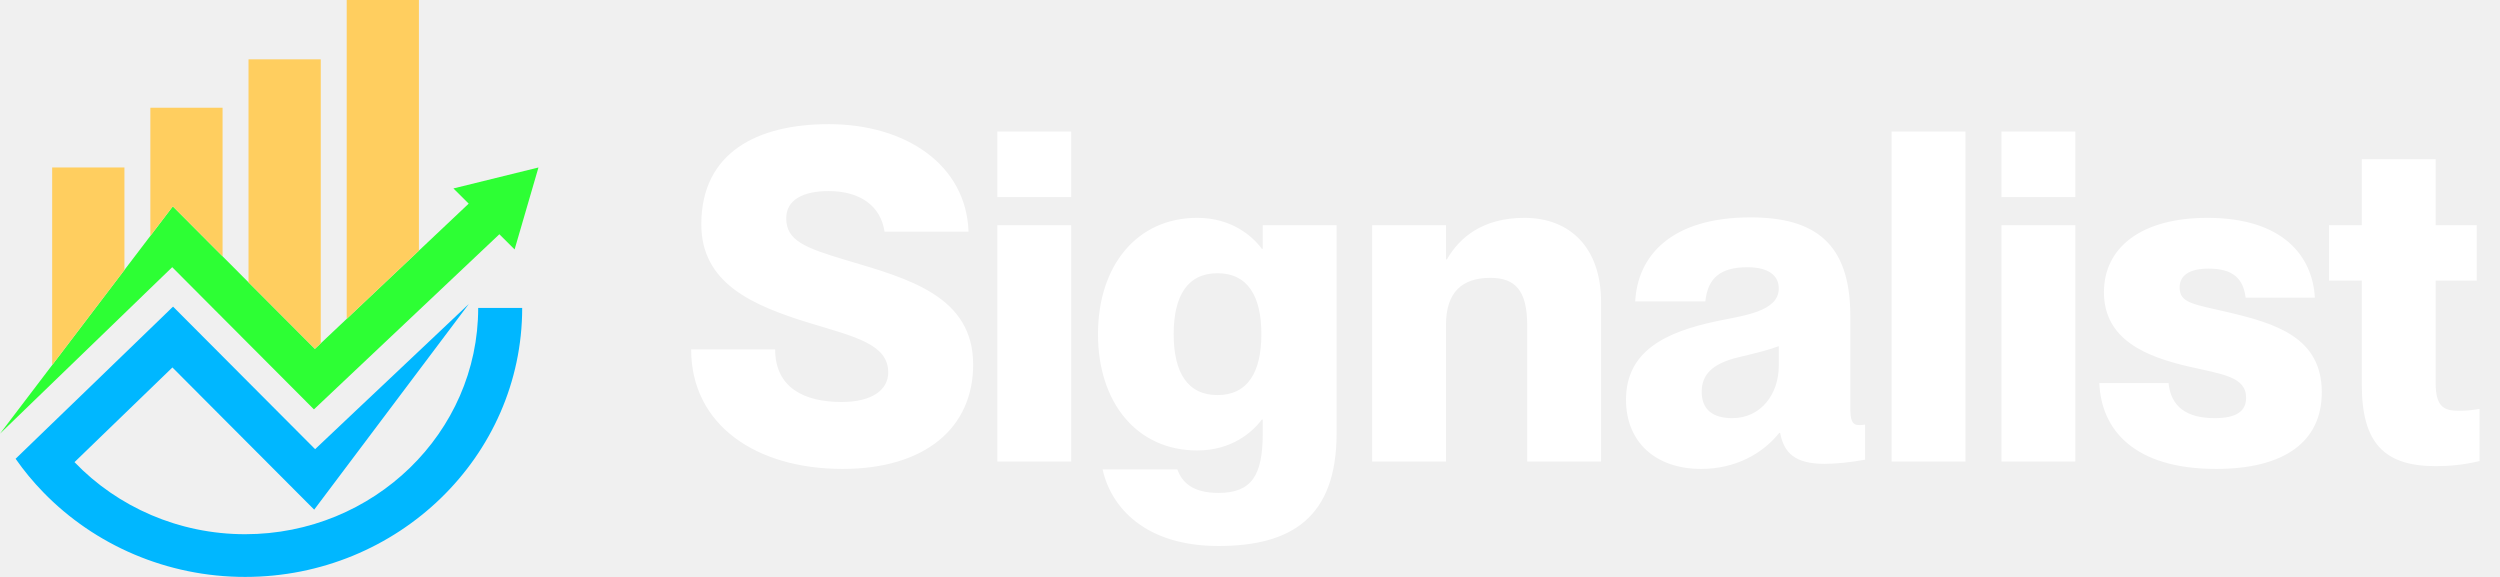
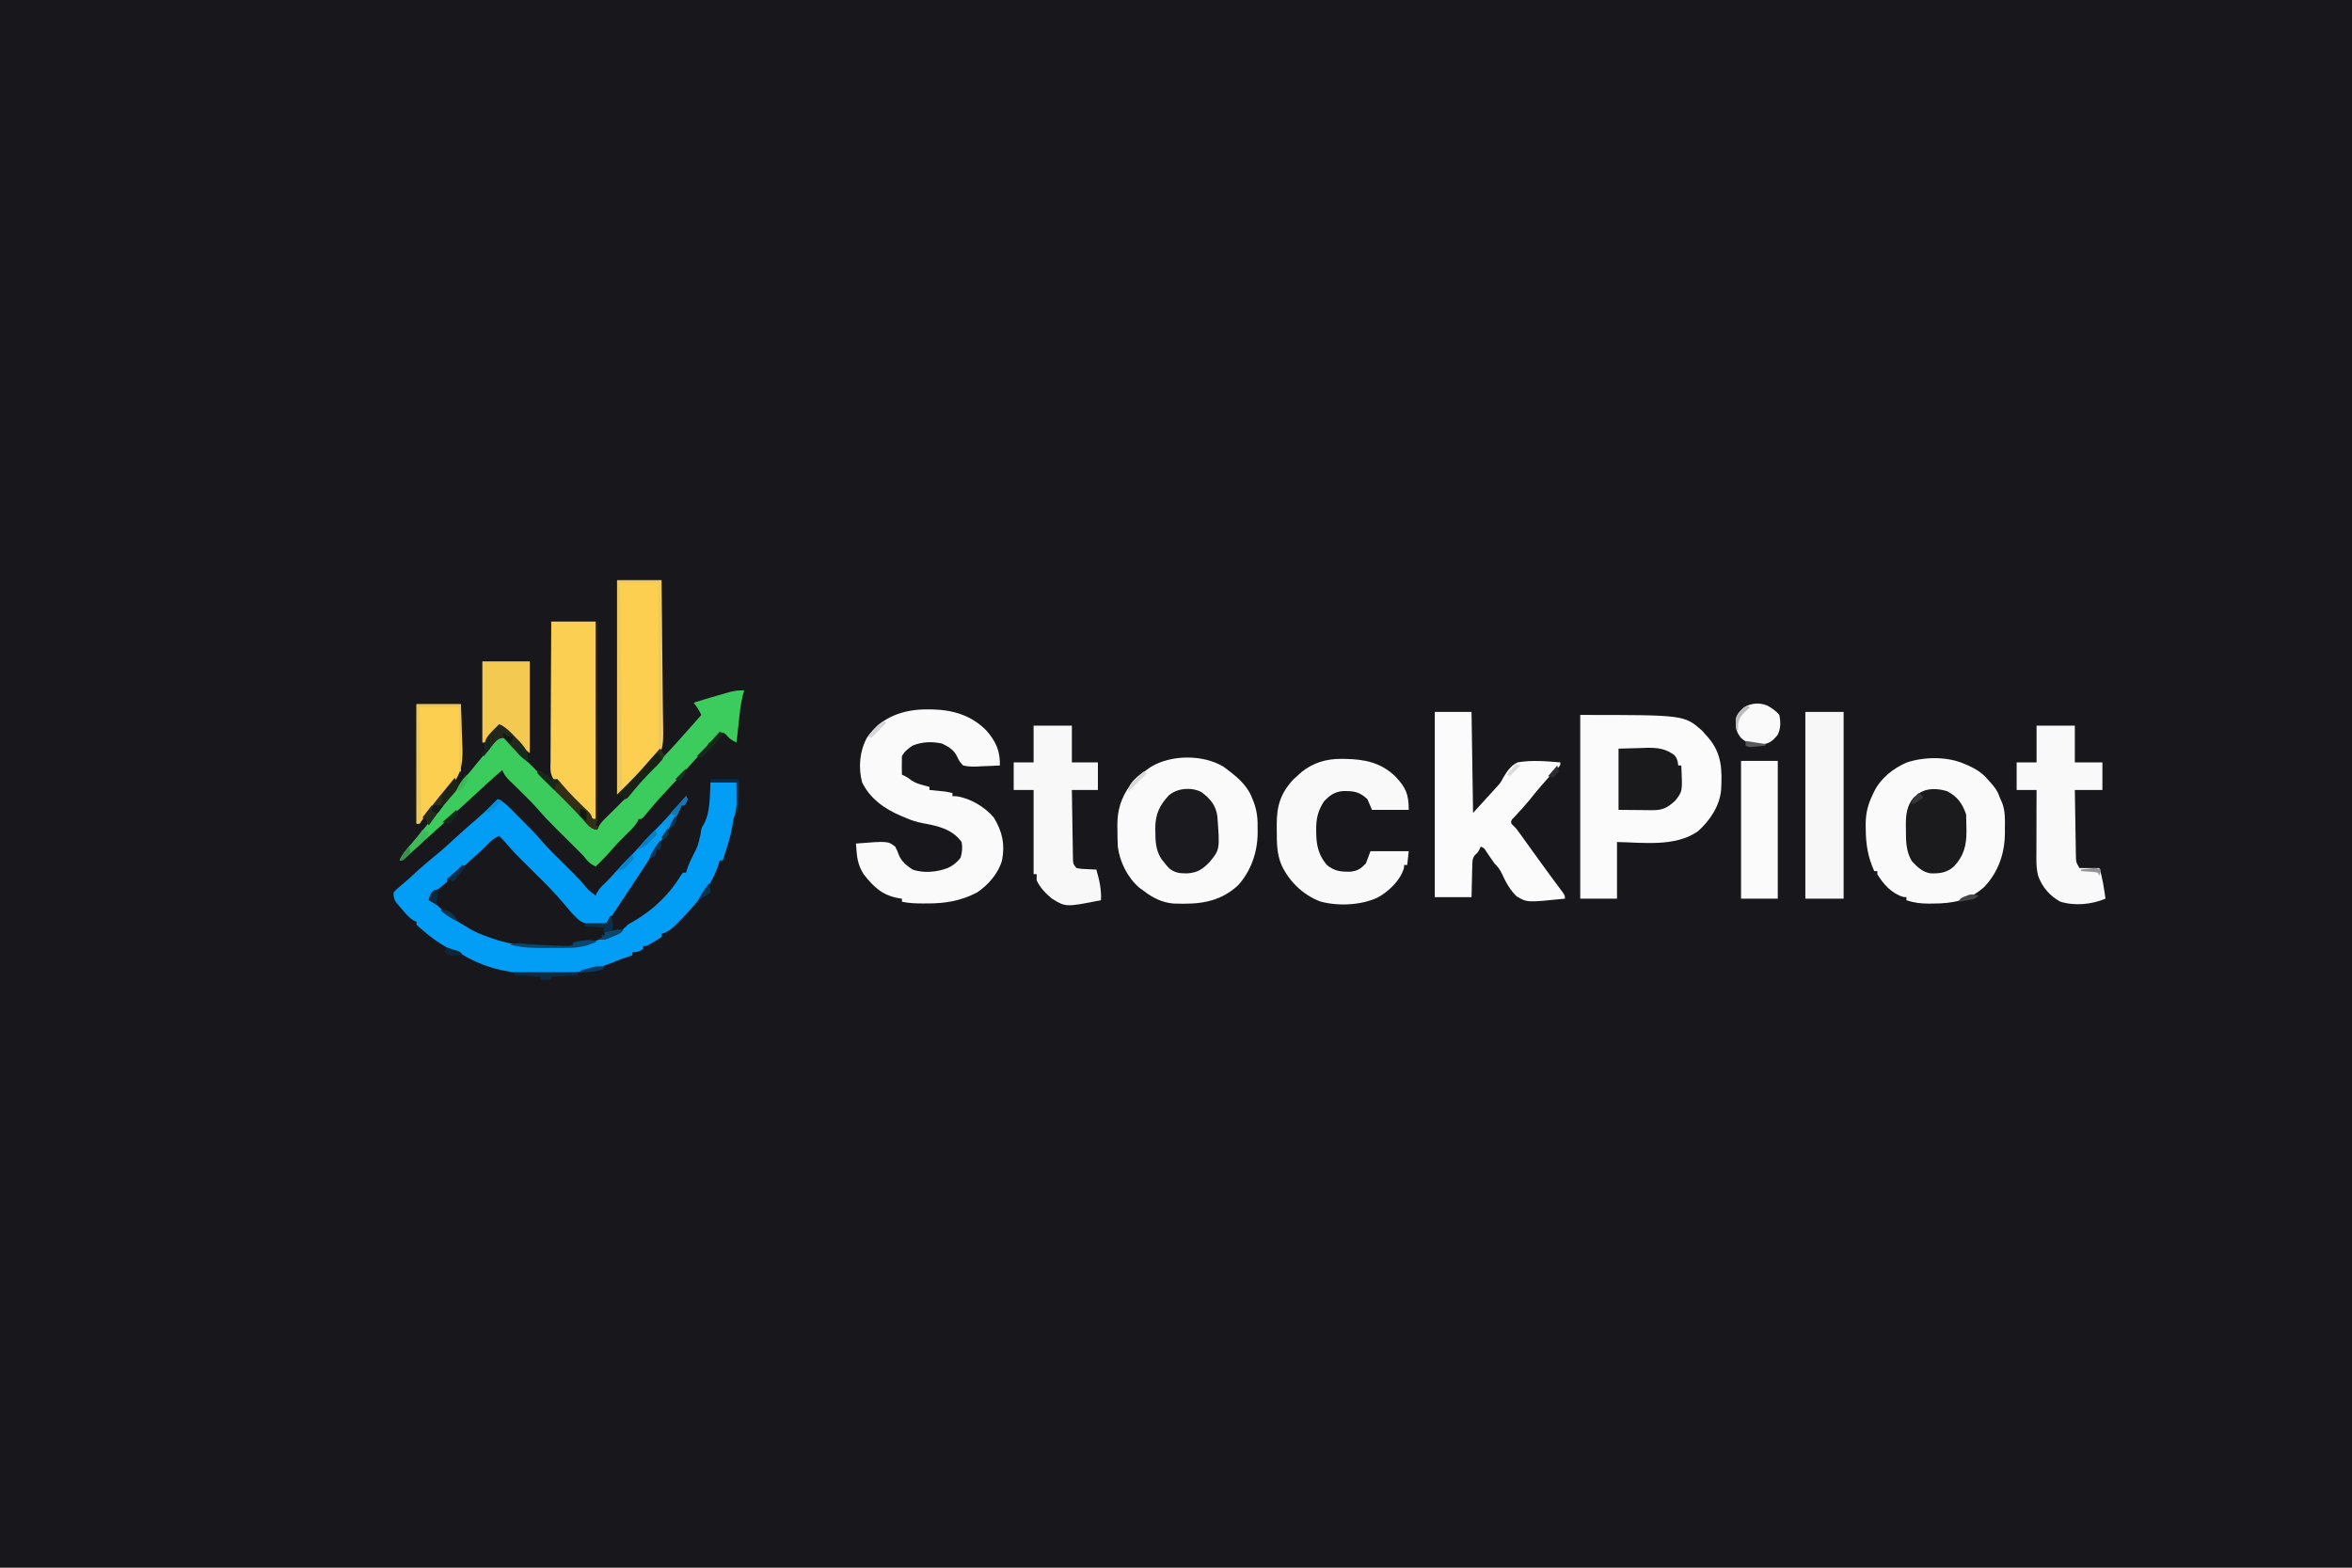
- <svg xmlns="http://www.w3.org/2000/svg" width="130" height="30" viewBox="0 0 130 30" fill="none">
-   <path d="M28 8.709L26.759 12.971L25.967 12.181L21.784 16.132L18.781 18.968L16.325 21.287L14.013 18.968L12.923 17.875L11.574 16.521L11.169 16.116L8.955 13.893L8.104 14.715L7.819 14.99L6.47 16.296L5.117 17.604L3.724 18.95L3.705 18.968L1.711 20.895L0 22.55L2.724 18.968L6.47 14.039L7.819 12.266L8.986 10.73L11.574 13.328L12.68 14.439L12.923 14.681L16.375 18.142L16.68 17.853L18.029 16.58L18.628 16.014L20.372 14.366L21.784 13.033L24.372 10.589L23.578 9.799L28 8.709Z" fill="#2DFF34" />
-   <path d="M6.47 8.709V14.039L2.724 18.968H2.713V8.709H6.47Z" fill="#FFCE5F" />
-   <path d="M27.154 16.014C27.154 23.726 20.692 30 12.745 30C8.69 30 4.918 28.346 2.252 25.599C1.726 25.059 1.244 24.477 0.811 23.856L2.467 22.256L5.13 19.686L5.871 18.968L6.47 18.39L7.819 17.085L8.117 16.797L8.821 16.116L8.934 16.003L8.936 16.005L8.999 15.945L11.574 18.528L12.693 19.652L16.386 23.357L18.639 21.227L20.385 19.58L21.032 18.968L21.784 18.258L24.383 15.802L16.338 26.502L11.18 21.33L8.966 19.108L8.117 19.928L5.13 22.816L3.874 24.031C6.119 26.37 9.311 27.779 12.745 27.779C19.429 27.779 24.866 22.502 24.866 16.014H27.154V16.014Z" fill="#00B7FF" />
-   <path d="M11.574 5.603V13.328L8.986 10.73L7.819 12.266V5.603H11.574Z" fill="#FFCE5F" />
-   <path d="M16.68 3.086V17.853L16.375 18.142L12.923 14.682V3.086H16.68Z" fill="#FFCE5F" />
-   <path d="M21.784 0V13.033L20.372 14.366L18.628 16.014L18.029 16.58V0H21.784Z" fill="#FFCE5F" />
-   <path d="M43.812 24.384C39.324 24.384 35.94 22.104 35.94 18.168H40.308C40.308 20.16 41.82 20.904 43.764 20.904C45.372 20.904 46.188 20.256 46.188 19.368C46.188 17.904 44.484 17.52 42.108 16.8C39.132 15.888 36.468 14.736 36.468 11.664C36.468 7.92 39.396 6.456 43.092 6.456C47.1 6.456 50.244 8.568 50.364 12.048H45.996C45.804 10.728 44.748 9.936 43.092 9.936C41.796 9.936 40.884 10.368 40.884 11.352C40.884 12.504 41.844 12.888 44.028 13.536C47.268 14.496 50.604 15.408 50.604 18.96C50.604 22.248 48.108 24.384 43.812 24.384ZM55.702 10.248H51.862V6.84H55.702V10.248ZM55.702 24H51.862V11.712H55.702V24ZM65.663 12.936V11.712H69.503V22.536C69.503 26.928 67.127 28.392 63.359 28.392C59.543 28.392 57.767 26.376 57.335 24.408H61.223C61.463 25.08 62.015 25.632 63.359 25.632C65.087 25.632 65.663 24.72 65.663 22.536V21.816H65.615C65.135 22.464 64.055 23.424 62.255 23.424C59.111 23.424 57.095 20.928 57.095 17.376C57.095 13.824 59.111 11.328 62.255 11.328C64.055 11.328 65.135 12.288 65.615 12.936H65.663ZM63.311 20.544C64.871 20.544 65.591 19.368 65.591 17.376C65.591 15.384 64.871 14.208 63.311 14.208C61.751 14.208 61.031 15.384 61.031 17.376C61.031 19.368 61.751 20.544 63.311 20.544ZM79.271 11.328C81.647 11.328 83.255 12.888 83.255 15.696V24H79.415V16.92C79.415 15.072 78.767 14.448 77.495 14.448C76.031 14.448 75.191 15.192 75.191 16.896V24H71.351V11.712H75.191V13.488H75.239C75.887 12.36 77.087 11.328 79.271 11.328ZM88.464 24.384C86.064 24.384 84.552 22.968 84.552 20.784C84.552 18.24 86.64 17.256 89.256 16.704C90.6 16.416 92.496 16.224 92.496 15C92.496 14.328 91.968 13.896 90.864 13.896C89.448 13.896 88.8 14.472 88.68 15.672H85.032C85.152 13.32 86.88 11.304 91.032 11.304C94.368 11.304 96.216 12.648 96.216 16.416V21.168C96.216 21.816 96.288 22.104 96.672 22.104C96.768 22.104 96.84 22.104 96.984 22.08V23.904C96.216 24.048 95.424 24.12 94.872 24.12C93.336 24.12 92.76 23.544 92.568 22.512H92.52C91.656 23.592 90.24 24.384 88.464 24.384ZM90.072 21.744C91.608 21.744 92.496 20.448 92.496 19.032V18C91.992 18.192 91.416 18.336 90.408 18.576C88.992 18.912 88.488 19.512 88.488 20.376C88.488 21.312 89.088 21.744 90.072 21.744ZM102.203 24H98.363V6.84H102.203V24ZM107.916 10.248H104.076V6.84H107.916V10.248ZM107.916 24H104.076V11.712H107.916V24ZM115.237 24.384C110.941 24.384 109.261 22.32 109.165 19.92H112.765C112.885 21.144 113.701 21.744 115.165 21.744C116.293 21.744 116.797 21.384 116.797 20.688C116.797 19.584 115.573 19.464 113.797 19.056C111.637 18.552 109.405 17.688 109.405 15.192C109.405 12.888 111.325 11.328 114.781 11.328C118.717 11.328 120.253 13.32 120.373 15.48H116.773C116.653 14.496 116.125 13.968 114.853 13.968C113.797 13.968 113.341 14.352 113.341 14.952C113.341 15.768 114.061 15.816 115.909 16.248C118.333 16.824 120.733 17.544 120.733 20.4C120.733 22.968 118.789 24.384 115.237 24.384ZM127.902 21.36C128.262 21.36 128.478 21.336 128.934 21.264V23.976C128.118 24.168 127.422 24.24 126.654 24.24C123.966 24.24 122.814 23.016 122.814 20.016V14.592H121.11V11.712H122.814V8.28H126.654V11.712H128.79V14.592H126.654V19.92C126.654 21.24 127.158 21.36 127.902 21.36Z" fill="white" />
+ <svg xmlns="http://www.w3.org/2000/svg" version="1.1" width="1536" height="1024">
+   <path d="M0 0 C506.88 0 1013.76 0 1536 0 C1536 337.92 1536 675.84 1536 1024 C1029.12 1024 522.24 1024 0 1024 C0 686.08 0 348.16 0 0 Z " fill="#18171B" transform="translate(0,0)" />
+   <path d="M0 0 C5.61 0 11.22 0 17 0 C17.054 2.875 17.094 5.749 17.125 8.625 C17.142 9.433 17.159 10.241 17.176 11.074 C17.215 15.84 16.728 19.497 15 24 C14.695 25.619 14.424 27.245 14.188 28.875 C12.896 36.468 10.4 43.699 8 51 C7.34 51 6.68 51 6 51 C5.853 51.534 5.706 52.067 5.555 52.617 C1.075 67.5 -9.57 79.793 -20.312 90.688 C-20.899 91.288 -21.486 91.888 -22.09 92.507 C-25.19 95.574 -27.708 97.752 -32 99 C-32 99.66 -32 100.32 -32 101 C-34.117 102.508 -34.117 102.508 -36.875 104.125 C-37.78 104.664 -38.685 105.203 -39.617 105.758 C-42 107 -42 107 -44 107 C-44 107.66 -44 108.32 -44 109 C-46.647 110.461 -47.894 111 -51 111 C-51 111.66 -51 112.32 -51 113 C-51.534 113.17 -52.067 113.34 -52.617 113.516 C-56.696 114.842 -60.676 116.261 -64.625 117.938 C-78.258 123.502 -91.666 125.239 -106.25 125.25 C-107.019 125.251 -107.789 125.251 -108.582 125.252 C-127.569 125.225 -144.298 122.942 -161.035 113.105 C-163.168 111.847 -163.168 111.847 -166.312 110.688 C-175.552 106.88 -184.76 99.823 -192 93 C-192 92.34 -192 91.68 -192 91 C-192.541 90.801 -193.083 90.603 -193.641 90.398 C-197.034 88.387 -199.232 85.625 -201.75 82.625 C-202.257 82.047 -202.763 81.47 -203.285 80.875 C-206.072 77.585 -207 76.451 -207 72 C-205.199 69.992 -205.199 69.992 -202.688 67.875 C-201.315 66.696 -201.315 66.696 -199.914 65.492 C-198.952 64.67 -197.991 63.847 -197 63 C-195.183 61.339 -193.37 59.672 -191.562 58 C-187.981 54.735 -184.336 51.604 -180.562 48.562 C-175.44 44.428 -170.61 40.042 -165.785 35.57 C-161.574 31.684 -157.246 27.94 -152.91 24.195 C-149.133 20.917 -145.489 17.589 -142 14 C-141 13 -140 12 -139 11 C-135.358 12.535 -133.036 14.72 -130.262 17.508 C-129.359 18.413 -128.456 19.318 -127.525 20.25 C-127.059 20.723 -126.592 21.196 -126.111 21.684 C-124.708 23.105 -123.296 24.517 -121.885 25.93 C-117.971 29.868 -114.102 33.806 -110.488 38.023 C-106.109 43.126 -101.286 47.782 -96.5 52.5 C-90.975 57.947 -85.51 63.35 -80.553 69.326 C-78.855 71.156 -77.034 72.56 -75 74 C-74.746 73.417 -74.492 72.835 -74.23 72.234 C-72.867 69.758 -71.358 68.195 -69.312 66.25 C-66.599 63.61 -64.021 60.941 -61.562 58.062 C-58.993 55.072 -56.307 52.269 -53.5 49.5 C-50.796 46.832 -48.207 44.145 -45.75 41.25 C-42.517 37.473 -39.033 33.993 -35.5 30.5 C-30.784 25.832 -26.266 21.088 -22 16 C-20.855 14.666 -19.709 13.333 -18.562 12 C-17.717 11.01 -16.871 10.02 -16 9 C-15.67 9.66 -15.34 10.32 -15 11 C-15.938 13.125 -15.938 13.125 -17 15 C-17.66 15 -18.32 15 -19 15 C-19.399 16.078 -19.399 16.078 -19.807 17.179 C-21.017 20.041 -22.436 22.512 -24.09 25.141 C-24.703 26.119 -25.317 27.098 -25.948 28.107 C-26.933 29.663 -26.933 29.663 -27.938 31.25 C-28.618 32.33 -29.298 33.411 -29.999 34.524 C-31.993 37.687 -33.995 40.844 -36 44 C-36.738 45.162 -36.738 45.162 -37.491 46.348 C-43.696 56.089 -50.101 65.699 -56.5 75.312 C-56.9 75.913 -57.299 76.514 -57.711 77.133 C-58.858 78.856 -60.007 80.579 -61.156 82.301 C-61.825 83.303 -62.493 84.305 -63.182 85.337 C-63.782 86.216 -64.382 87.095 -65 88 C-65.51 88.76 -66.02 89.52 -66.545 90.303 C-68 92 -68 92 -71.117 92.848 C-77.169 93.194 -81.78 93.381 -86.633 89.371 C-90.026 86.143 -93.028 82.612 -96 79 C-102.068 71.739 -108.775 65.143 -115.5 58.5 C-128.526 45.633 -128.526 45.633 -133.615 39.604 C-135.009 37.99 -136.475 36.489 -138 35 C-141.252 36.417 -143.314 38.125 -145.75 40.688 C-148.946 43.966 -152.236 47.015 -155.711 49.992 C-157.539 51.596 -159.326 53.223 -161.102 54.883 C-161.642 55.386 -162.182 55.89 -162.739 56.409 C-163.818 57.417 -164.893 58.429 -165.964 59.445 C-169.779 63 -169.779 63 -172 63 C-172 63.66 -172 64.32 -172 65 C-174.748 67.386 -177.621 69.579 -180.496 71.809 C-183.221 73.821 -183.221 73.821 -184 77 C-183.424 77.254 -182.848 77.508 -182.254 77.77 C-179.749 79.137 -178.003 80.722 -175.938 82.688 C-171.017 87.154 -165.707 90.624 -160 94 C-158.349 94.996 -158.349 94.996 -156.664 96.012 C-152.916 98.138 -149.061 99.644 -145 101.062 C-144.346 101.305 -143.693 101.548 -143.02 101.799 C-131.019 106.043 -119.057 107.505 -106.428 107.391 C-104.303 107.375 -102.179 107.391 -100.053 107.41 C-88.082 107.431 -77.613 104.928 -66.5 100.562 C-65.729 100.276 -64.958 99.989 -64.164 99.693 C-59.875 98.027 -57.128 96.469 -54 93 C-52.508 92.056 -50.985 91.161 -49.438 90.312 C-36.961 82.992 -26.697 72.977 -19.191 60.617 C-18.602 59.817 -18.602 59.817 -18 59 C-17.34 59 -16.68 59 -16 59 C-15.629 57.763 -15.629 57.763 -15.25 56.5 C-14.306 53.856 -13.326 51.546 -12.062 49.062 C-8.286 41.794 -8.286 41.794 -6.5 33.875 C-6 30 -6 30 -4.539 27.602 C0.015 19.903 -0.567 8.687 0 0 Z " fill="#029EF6" transform="translate(464,511)" />
+   <path d="M0 0 C67.857 0 67.857 0 79.5 10.188 C80.325 11.116 81.15 12.044 82 13 C82.58 13.65 83.16 14.299 83.758 14.969 C92.534 25.398 92.703 35.945 92 49 C91.056 59.516 84.558 69.192 76.75 76.062 C61.926 86.38 40.862 83.281 24 83 C24 95.21 24 107.42 24 120 C16.08 120 8.16 120 0 120 C0 80.4 0 40.8 0 0 Z " fill="#FBFBFB" transform="translate(1032,467)" />
+   <path d="M0 0 C7.98 5.831 15.618 11.702 19.09 21.258 C19.349 21.91 19.608 22.562 19.875 23.234 C22.096 29.195 22.517 34.495 22.402 40.82 C22.406 41.714 22.409 42.608 22.412 43.529 C22.312 55.971 17.995 68.424 9.465 77.695 C-3.031 89.02 -16.456 90.019 -32.451 89.446 C-39.848 88.88 -46.091 85.724 -51.91 81.258 C-53.395 80.175 -53.395 80.175 -54.91 79.07 C-62.522 72.554 -67.722 62.116 -68.91 52.258 C-69.097 48.674 -69.141 45.096 -69.16 41.508 C-69.181 40.569 -69.201 39.631 -69.223 38.664 C-69.278 28.626 -66.844 20.377 -60.91 12.258 C-60.324 11.452 -59.737 10.646 -59.133 9.816 C-56.595 6.896 -53.952 4.853 -50.785 2.633 C-49.731 1.877 -48.676 1.122 -47.59 0.344 C-34.213 -7.921 -13.352 -7.995 0 0 Z " fill="#FAFAFA" transform="translate(798.9102,500.7422)" />
+   <path d="M0 0 C0.871 0.375 1.743 0.75 2.641 1.137 C7.634 3.451 11.375 5.771 15 10 C15.514 10.559 16.029 11.119 16.559 11.695 C19.523 14.979 21.646 17.73 23 22 C23.505 23.125 24.011 24.251 24.531 25.41 C26.583 30.872 26.402 36.233 26.312 42 C26.316 43.042 26.319 44.083 26.322 45.156 C26.23 58.467 22.125 70.475 12.852 80.32 C3.151 89.121 -7.72 91.179 -20.438 91.188 C-21.353 91.2 -22.269 91.212 -23.213 91.225 C-28.546 91.236 -32.956 90.755 -38 89 C-38 88.34 -38 87.68 -38 87 C-38.66 86.959 -39.32 86.918 -40 86.875 C-47.513 84.684 -53.083 78.588 -57 72 C-57 71.34 -57 70.68 -57 70 C-57.66 70 -58.32 70 -59 70 C-63.217 60.738 -64.515 52.336 -64.562 42.188 C-64.577 41.139 -64.591 40.09 -64.605 39.01 C-64.516 31.901 -63.099 26.381 -60 20 C-59.534 19.016 -59.534 19.016 -59.058 18.012 C-54.76 9.303 -46.514 2.766 -37.719 -0.969 C-26.288 -4.779 -11.083 -4.933 0 0 Z " fill="#FAFAFA" transform="translate(1283,499)" />
+   <path d="M0 0 C1.137 0.008 2.274 0.015 3.445 0.023 C16.732 0.371 28.73 3.92 38.312 13.625 C44.671 20.743 47.49 27.106 47.312 36.625 C43.418 36.858 39.525 37 35.625 37.125 C34.522 37.192 33.419 37.259 32.283 37.328 C29.109 37.405 26.399 37.381 23.312 36.625 C21.365 34.75 20.37 33.091 19.26 30.638 C17.282 26.435 13.635 24.242 9.5 22.312 C2.883 20.885 -3.345 21.112 -9.688 23.625 C-12.536 25.56 -15.119 27.489 -16.688 30.625 C-16.758 32.666 -16.772 34.708 -16.75 36.75 C-16.741 37.846 -16.732 38.941 -16.723 40.07 C-16.711 40.913 -16.699 41.756 -16.688 42.625 C-16.11 42.893 -15.533 43.161 -14.938 43.438 C-12.688 44.625 -12.688 44.625 -10.766 46.145 C-8.374 47.848 -6.259 48.533 -3.438 49.312 C-2.099 49.69 -2.099 49.69 -0.734 50.074 C-0.059 50.256 0.617 50.438 1.312 50.625 C1.312 51.285 1.312 51.945 1.312 52.625 C2.308 52.716 2.308 52.716 3.324 52.809 C12.095 53.641 12.095 53.641 16.312 54.625 C16.312 55.285 16.312 55.945 16.312 56.625 C17.22 56.666 18.128 56.708 19.062 56.75 C28.047 58.062 37.48 63.726 43.312 70.625 C48.857 79.594 50.758 88.252 48.688 98.688 C46.157 107.362 39.694 114.655 32.312 119.625 C21.706 125.124 11.571 126.8 -0.25 126.75 C-1.17 126.754 -2.089 126.758 -3.037 126.762 C-7.701 126.755 -12.101 126.587 -16.688 125.625 C-16.688 124.965 -16.688 124.305 -16.688 123.625 C-17.34 123.527 -17.992 123.429 -18.664 123.328 C-29.364 121.498 -35.114 116.074 -41.688 107.625 C-44.704 102.845 -45.844 98.456 -46.281 92.84 C-46.361 91.86 -46.44 90.88 -46.521 89.871 C-46.576 89.13 -46.631 88.389 -46.688 87.625 C-25.828 85.983 -25.828 85.983 -21.105 89.605 C-19.75 92.188 -19.75 92.188 -18.73 94.938 C-17.031 99.317 -13.548 102.069 -9.688 104.625 C-2.467 107.181 6.385 106.252 13.406 103.543 C16.845 101.887 19.341 99.92 21.625 96.875 C22.684 93.409 22.979 90.171 22.312 86.625 C16.188 78.13 6.574 76.043 -3.176 74.297 C-7.299 73.508 -10.871 72.327 -14.688 70.625 C-15.559 70.265 -16.43 69.906 -17.328 69.535 C-28.024 64.962 -37.456 58.363 -42.688 47.625 C-45.226 37.931 -44.315 27.325 -39.539 18.504 C-30.433 5.002 -15.624 -0.157 0 0 Z " fill="#FAFAFA" transform="translate(605.6875,463.375)" />
+   <path d="M0 0 C7.92 0 15.84 0 24 0 C24.33 21.78 24.66 43.56 25 66 C32.291 58.068 32.291 58.068 39.5 50.062 C40.063 49.455 40.627 48.848 41.207 48.223 C43.173 45.914 43.173 45.914 44.887 42.621 C47.355 38.547 49.649 35.176 54 33 C63.198 31.351 72.741 32.203 82 33 C82 35 82 35 80.062 37 C79.605 37.441 79.147 37.882 78.676 38.336 C72.414 44.554 66.818 51.386 61.285 58.246 C58.206 61.956 54.946 65.485 51.652 69.004 C49.787 70.825 49.787 70.825 50 73 C50.981 74.019 51.985 75.015 53 76 C54.152 77.501 55.273 79.025 56.375 80.562 C57.078 81.538 57.78 82.514 58.504 83.52 C58.897 84.068 59.291 84.617 59.696 85.182 C61.675 87.941 63.663 90.694 65.65 93.447 C66.761 94.986 67.871 96.526 68.981 98.067 C71.723 101.87 74.481 105.66 77.281 109.422 C77.793 110.111 78.304 110.799 78.831 111.509 C79.8 112.811 80.772 114.11 81.749 115.405 C85 119.779 85 119.779 85 122 C60.253 124.542 60.253 124.542 53.481 120.494 C49.165 116.377 46.434 111.39 44 106 C42.606 103.07 41.307 101.268 39 99 C37.154 96.427 35.391 93.806 33.621 91.18 C32.183 88.903 32.183 88.903 30 88 C29.732 88.598 29.464 89.196 29.188 89.812 C28 92 28 92 26.458 93.263 C24.349 95.775 24.567 97.736 24.488 100.98 C24.453 102.144 24.417 103.307 24.381 104.506 C24.358 105.721 24.336 106.936 24.312 108.188 C24.278 109.414 24.244 110.641 24.209 111.904 C24.126 114.936 24.062 117.968 24 121 C16.08 121 8.16 121 0 121 C0 81.07 0 41.14 0 0 Z " fill="#FBFBFB" transform="translate(937,465)" />
+   <path d="M0 0 C-0.445 1.562 -0.445 1.562 -0.898 3.156 C-2.406 9.185 -2.961 15.332 -3.625 21.5 C-3.759 22.704 -3.893 23.908 -4.031 25.148 C-4.359 28.098 -4.682 31.049 -5 34 C-7.596 32.805 -9.034 31.962 -11 29.812 C-12.797 27.79 -12.797 27.79 -15 27.938 C-17.746 29.396 -19.123 31.559 -21 34 C-21.66 34 -22.32 34 -23 34 C-23.264 34.593 -23.529 35.186 -23.801 35.797 C-25.044 38.08 -26.304 39.474 -28.188 41.25 C-30.701 43.628 -33.003 46.123 -35.27 48.734 C-39.51 53.619 -43.947 58.305 -48.395 63 C-54.417 69.384 -60.195 75.946 -65.738 82.75 C-67 84 -67 84 -69 84 C-69.213 84.541 -69.425 85.083 -69.645 85.641 C-71.49 88.853 -74.04 91.206 -76.688 93.75 C-80.779 97.754 -84.685 101.813 -88.398 106.176 C-91.113 109.267 -94.052 112.133 -97 115 C-100.789 113.275 -102.457 111.313 -105 108 C-106.65 106.314 -108.319 104.655 -110 103 C-113.295 99.733 -116.585 96.46 -119.875 93.188 C-120.748 92.323 -121.62 91.459 -122.52 90.568 C-126.971 86.134 -131.26 81.642 -135.351 76.874 C-138.134 73.712 -141.127 70.768 -144.125 67.812 C-144.719 67.223 -145.314 66.633 -145.926 66.025 C-146.51 65.446 -147.094 64.867 -147.695 64.27 C-148.537 63.433 -148.537 63.433 -149.396 62.581 C-150.851 61.147 -152.327 59.734 -153.805 58.324 C-155.766 56.248 -156.932 54.621 -158 52 C-164.593 57.657 -170.957 63.551 -177.329 69.454 C-185.161 76.7 -193.059 83.873 -201 91 C-201.846 91.763 -202.691 92.526 -203.562 93.312 C-208.11 97.416 -212.685 101.48 -217.312 105.492 C-218.72 106.75 -220.058 108.086 -221.375 109.438 C-223 111 -223 111 -225 111 C-223.368 107.147 -220.785 104.24 -218.062 101.125 C-214.137 96.562 -210.321 91.939 -206.625 87.188 C-200.532 79.364 -194.274 71.679 -188 64 C-187.23 63.056 -186.461 62.113 -185.668 61.141 C-181.043 55.478 -176.397 49.832 -171.75 44.188 C-171.159 43.47 -170.568 42.752 -169.959 42.012 C-166.652 37.997 -163.334 33.992 -160 30 C-155.262 30.863 -153.08 33.831 -150.008 37.305 C-144.246 43.646 -138.317 49.779 -132.242 55.82 C-131.398 56.661 -130.554 57.502 -129.684 58.368 C-127.083 60.956 -124.48 63.541 -121.875 66.125 C-118.39 69.583 -114.909 73.044 -111.43 76.508 C-110.247 77.678 -110.247 77.678 -109.04 78.872 C-106.08 81.819 -103.249 84.684 -100.661 87.968 C-99.081 90.27 -99.081 90.27 -96 91 C-95.75 90.423 -95.5 89.847 -95.243 89.253 C-93.826 86.685 -92.211 85 -90.113 82.953 C-88.952 81.808 -88.952 81.808 -87.768 80.641 C-86.957 79.852 -86.147 79.063 -85.312 78.25 C-80.208 73.258 -75.227 68.251 -70.575 62.832 C-68.26 60.14 -65.853 57.539 -63.438 54.938 C-62.686 54.125 -62.686 54.125 -61.919 53.296 C-59.075 50.225 -56.22 47.165 -53.359 44.109 C-45.358 35.589 -45.358 35.589 -37.598 26.852 C-34.443 23.195 -31.213 19.605 -28 16 C-29.372 13.046 -30.989 10.56 -33 8 C-26.034 5.792 -19.048 3.68 -12 1.75 C-10.783 1.415 -9.566 1.08 -8.312 0.734 C-5.395 0.087 -2.969 -0.157 0 0 Z " fill="#3CCC5D" transform="translate(486,451)" />
+   <path d="M0 0 C0.836 0.006 1.672 0.011 2.533 0.017 C15.248 0.263 25.834 2.387 35.219 11.457 C42.078 18.751 44 22.964 44 33.312 C36.08 33.312 28.16 33.312 20 33.312 C19.01 31.003 18.02 28.692 17 26.312 C11.69 21.391 8.132 20.963 1.051 21.031 C-4.405 21.534 -7.426 23.695 -11.25 27.625 C-15.406 34.007 -16.531 39.122 -16.438 46.625 C-16.431 47.464 -16.424 48.302 -16.417 49.167 C-16.21 57.168 -14.684 63.092 -9.5 69.312 C-4.402 73.391 -0.448 73.818 6.016 73.684 C10.803 73.088 12.61 71.774 16 68.312 C16.99 65.672 17.98 63.032 19 60.312 C27.25 60.312 35.5 60.312 44 60.312 C43.67 63.282 43.34 66.252 43 69.312 C42.34 69.312 41.68 69.312 41 69.312 C40.959 69.972 40.917 70.632 40.875 71.312 C38.5 79.456 30.95 86.581 23.664 90.602 C12.719 95.656 -2.03 96.323 -13.688 93.188 C-24.906 88.917 -33.878 80.381 -39 69.562 C-42.257 62.009 -42.183 54.596 -42.188 46.5 C-42.2 45.458 -42.212 44.416 -42.225 43.342 C-42.248 30.936 -39.931 22.837 -31.5 13.562 C-30.675 12.82 -29.85 12.078 -29 11.312 C-28.072 10.467 -27.144 9.621 -26.188 8.75 C-18.514 2.477 -9.773 -0.069 0 0 Z " fill="#F9F9FA" transform="translate(876,495.6875)" />
+   <path d="M0 0 C8.25 0 16.5 0 25 0 C25 7.92 25 15.84 25 24 C30.94 24 36.88 24 43 24 C43 29.94 43 35.88 43 42 C37.06 42 31.12 42 25 42 C25.094 48.621 25.2 55.241 25.317 61.861 C25.356 64.113 25.391 66.365 25.422 68.618 C25.468 71.855 25.526 75.091 25.586 78.328 C25.603 79.839 25.603 79.839 25.621 81.381 C25.641 82.322 25.661 83.262 25.681 84.231 C25.694 85.058 25.708 85.884 25.722 86.735 C25.921 89.4 25.921 89.4 28 93 C32.29 93 36.58 93 41 93 C43.129 99.54 44.039 106.202 45 113 C36.102 116.813 24.835 117.893 15.438 114.938 C8.434 110.99 3.762 105.574 1 98 C0.185 94.523 -0.122 91.318 -0.114 87.751 C-0.113 86.73 -0.113 85.709 -0.113 84.658 C-0.108 83.568 -0.103 82.478 -0.098 81.355 C-0.096 80.231 -0.095 79.106 -0.093 77.947 C-0.088 74.36 -0.075 70.774 -0.062 67.188 C-0.057 64.753 -0.053 62.319 -0.049 59.885 C-0.038 53.923 -0.021 47.962 0 42 C-4.29 42 -8.58 42 -13 42 C-13 36.06 -13 30.12 -13 24 C-8.71 24 -4.42 24 0 24 C0 16.08 0 8.16 0 0 Z " fill="#F9F9FA" transform="translate(1330,474)" />
+   <path d="M0 0 C8.25 0 16.5 0 25 0 C25 7.92 25 15.84 25 24 C30.61 24 36.22 24 42 24 C42 29.94 42 35.88 42 42 C36.39 42 30.78 42 25 42 C25.093 48.781 25.2 55.562 25.317 62.343 C25.356 64.651 25.391 66.958 25.422 69.266 C25.467 72.58 25.525 75.893 25.586 79.207 C25.597 80.241 25.609 81.276 25.621 82.342 C25.641 83.303 25.661 84.263 25.681 85.253 C25.694 86.099 25.708 86.945 25.722 87.817 C25.873 90.291 25.873 90.291 28 93 C31.116 93.586 31.116 93.586 34.625 93.688 C35.814 93.753 37.002 93.819 38.227 93.887 C39.142 93.924 40.057 93.961 41 94 C42.904 100.801 44.409 106.919 44 114 C21.048 118.558 21.048 118.558 12 113 C7.9 109.652 4.229 105.851 2 101 C2 99.68 2 98.36 2 97 C1.34 97 0.68 97 0 97 C0 78.85 0 60.7 0 42 C-4.29 42 -8.58 42 -13 42 C-13 36.06 -13 30.12 -13 24 C-8.71 24 -4.42 24 0 24 C0 16.08 0 8.16 0 0 Z " fill="#F8F8F8" transform="translate(675,474)" />
+   <path d="M0 0 C9.57 0 19.14 0 29 0 C29.204 14.169 29.369 28.338 29.466 42.509 C29.513 49.089 29.577 55.669 29.679 62.249 C29.777 68.603 29.831 74.956 29.854 81.311 C29.87 83.731 29.903 86.151 29.952 88.571 C30.364 109.924 30.364 109.924 24.694 116.294 C23.163 117.571 21.6 118.81 20 120 C18.645 121.42 17.313 122.863 16.016 124.336 C14.761 125.683 13.506 127.03 12.25 128.375 C11.617 129.059 10.984 129.744 10.332 130.449 C9.712 131.113 9.092 131.777 8.453 132.461 C7.636 133.34 7.636 133.34 6.802 134.236 C4.678 136.315 2.321 138.143 0 140 C0 93.8 0 47.6 0 0 Z " fill="#FDCF50" transform="translate(403,379)" />
+   <path d="M0 0 C9.57 0 19.14 0 29 0 C29 42.57 29 85.14 29 129 C27 129 27 129 24.938 127.125 C22.471 124.564 20.118 121.903 17.75 119.25 C10.364 110.79 10.364 110.79 1.901 103.482 C-1.036 99.646 -0.527 95.978 -0.454 91.274 C-0.455 90.289 -0.455 89.303 -0.456 88.287 C-0.453 85.03 -0.422 81.773 -0.391 78.516 C-0.383 76.257 -0.377 73.998 -0.373 71.739 C-0.358 65.795 -0.319 59.85 -0.275 53.906 C-0.234 47.839 -0.215 41.773 -0.195 35.707 C-0.152 23.804 -0.082 11.902 0 0 Z " fill="#FBCF52" transform="translate(360,406)" />
+   <path d="M0 0 C8.25 0 16.5 0 25 0 C25 40.26 25 80.52 25 122 C16.75 122 8.5 122 0 122 C0 81.74 0 41.48 0 0 Z " fill="#F7F7F7" transform="translate(1179,465)" />
+   <path d="M0 0 C7.92 0 15.84 0 24 0 C24 29.7 24 59.4 24 90 C16.08 90 8.16 90 0 90 C0 60.3 0 30.6 0 0 Z " fill="#FBFBFB" transform="translate(1137,497)" />
+   <path d="M0 0 C5.79 4.345 9.265 8.364 10.395 15.609 C12.04 37.493 12.04 37.493 5.395 45.609 C0.631 50.547 -2.793 52.787 -9.73 53.109 C-14.452 53.057 -17.407 52.752 -21.105 49.734 C-22.949 47.754 -22.949 47.754 -24.605 45.609 C-25.131 44.953 -25.657 44.297 -26.199 43.621 C-29.883 37.86 -30.057 32.07 -30.105 25.422 C-30.115 24.139 -30.115 24.139 -30.125 22.829 C-29.952 14.265 -27.271 8.572 -21.414 2.277 C-16.052 -2.668 -6.37 -3.4 0 0 Z " fill="#1B1B1F" transform="translate(784.6055,517.3906)" />
+   <path d="M0 0 C9.57 0 19.14 0 29 0 C29.255 6.016 29.473 12.013 29.604 18.03 C29.659 20.069 29.734 22.107 29.83 24.145 C30.368 35.872 30.446 44.654 22.304 53.682 C20.895 55.146 19.449 56.575 18 58 C16.882 59.308 15.777 60.627 14.695 61.965 C13.847 62.946 12.999 63.927 12.125 64.938 C9.236 68.294 6.442 71.655 3.938 75.312 C2.978 76.643 2.978 76.643 2 78 C1.34 78 0.68 78 0 78 C0 52.26 0 26.52 0 0 Z " fill="#FDCF50" transform="translate(272,460)" />
+   <path d="M0 0 C6.627 3.325 10.069 8.223 12.383 15.164 C12.506 18.071 12.568 20.944 12.57 23.852 C12.583 24.63 12.595 25.407 12.607 26.209 C12.63 35.348 10.823 42.425 4.383 49.164 C-0.19 53.233 -4.957 53.848 -10.965 53.617 C-16.313 52.704 -19.222 49.559 -22.93 45.852 C-26.992 39.381 -26.956 32.074 -26.93 24.664 C-26.946 23.766 -26.962 22.867 -26.979 21.941 C-26.983 15.297 -26.344 9.365 -21.863 4.105 C-21.266 3.65 -20.67 3.195 -20.055 2.727 C-19.455 2.253 -18.856 1.78 -18.238 1.293 C-13.064 -2.31 -5.835 -1.864 0 0 Z " fill="#1B1B1E" transform="translate(1271.617,516.8359)" />
+   <path d="M0 0 C10.23 0 20.46 0 31 0 C31 19.8 31 39.6 31 60 C27.611 57.289 25.234 55.315 22.562 52.125 C19.526 48.569 16.347 45.265 13 42 C9.324 43.474 7.668 45.443 5.375 48.625 C4.296 50.118 3.181 51.586 2 53 C1.34 53 0.68 53 0 53 C0 35.51 0 18.02 0 0 Z " fill="#F4C951" transform="translate(315,432)" />
+   <path d="M0 0 C4.599 -0.124 9.199 -0.247 13.938 -0.375 C15.37 -0.43 16.802 -0.484 18.277 -0.541 C25.542 -0.635 30.501 -0.082 36.463 4.212 C38.359 6.418 38.66 8.147 39 11 C39.66 11 40.32 11 41 11 C41.797 28.011 41.797 28.011 37 34 C32.189 38.459 28.937 40.253 22.363 40.195 C20.608 40.188 20.608 40.188 18.818 40.18 C17.331 40.162 15.844 40.144 14.312 40.125 C9.589 40.084 4.866 40.042 0 40 C0 26.8 0 13.6 0 0 Z " fill="#1A1A1D" transform="translate(1057,489)" />
+   <path d="M0 0 C3.027 1.677 5.814 3.491 7.965 6.207 C8.897 10.743 9.002 15.336 6.723 19.449 C3.725 23.043 1.526 24.938 -3.305 25.445 C-9.086 25.614 -12.554 25.251 -17.035 21.207 C-20.175 17.544 -20.613 14.111 -20.457 9.426 C-19.722 5.559 -17.895 3.872 -15.035 1.207 C-10.376 -1.577 -5.091 -1.984 0 0 Z " fill="#FAFAFA" transform="translate(1154.035,460.793)" />
+   <path d="M0 0 C9.57 0 19.14 0 29 0 C29 36.3 29 72.6 29 110 C28.01 110.495 28.01 110.495 27 111 C27 76.02 27 41.04 27 5 C26.34 4.67 25.68 4.34 25 4 C25.66 4 26.32 4 27 4 C27 3.34 27 2.68 27 2 C18.75 2 10.5 2 2 2 C2.046 6.109 2.092 10.219 2.139 14.453 C2.289 27.999 2.422 41.546 2.547 55.093 C2.623 63.31 2.704 71.527 2.799 79.744 C2.882 86.903 2.954 94.063 3.013 101.223 C3.045 105.016 3.082 108.809 3.132 112.602 C3.179 116.169 3.211 119.736 3.233 123.303 C3.248 125.242 3.279 127.181 3.31 129.12 C3.314 130.267 3.318 131.415 3.323 132.596 C3.338 134.098 3.338 134.098 3.354 135.63 C3.179 136.803 3.179 136.803 3 138 C1.515 138.99 1.515 138.99 0 140 C0 93.8 0 47.6 0 0 Z " fill="#EDC960" transform="translate(403,379)" />
+   <path d="M0 0 C0.33 0 0.66 0 1 0 C1.023 17.046 1.041 34.091 1.052 51.137 C1.057 59.051 1.064 66.966 1.075 74.88 C1.085 81.776 1.092 88.672 1.094 95.569 C1.095 99.222 1.098 102.875 1.106 106.528 C1.114 110.601 1.114 114.674 1.114 118.748 C1.117 119.965 1.121 121.183 1.124 122.438 C1.123 123.543 1.122 124.648 1.12 125.786 C1.121 126.75 1.122 127.715 1.123 128.708 C1 131 1 131 0 133 C0.66 133.33 1.32 133.66 2 134 C1.67 134.66 1.34 135.32 1 136 C-3.343 135.541 -5.038 133.062 -7.812 129.875 C-12.026 125.125 -16.393 120.559 -20.902 116.09 C-21.681 115.317 -21.681 115.317 -22.476 114.529 C-24.597 112.429 -26.721 110.331 -28.854 108.241 C-30.37 106.755 -31.881 105.262 -33.391 103.77 C-34.278 102.899 -35.165 102.029 -36.079 101.132 C-38 99 -38 99 -38 97 C-35.432 98.185 -33.277 99.502 -30.938 101.125 C-28.159 103.269 -28.159 103.269 -25 103 C-23.527 104.398 -23.527 104.398 -21.938 106.375 C-16.794 112.523 -11.057 118.087 -5.258 123.613 C-3 126 -3 126 -2 129 C-1.34 129 -0.68 129 0 129 C0 86.43 0 43.86 0 0 Z " fill="#312F15" transform="translate(389,406)" />
+   <path d="M0 0 C9.57 0 19.14 0 29 0 C29 14.52 29 29.04 29 44 C28.67 44 28.34 44 28 44 C28 30.14 28 16.28 28 2 C19.42 2 10.84 2 2 2 C2.036 4.231 2.071 6.462 2.108 8.761 C2.224 16.121 2.335 23.481 2.443 30.842 C2.509 35.305 2.576 39.769 2.648 44.233 C2.718 48.538 2.782 52.843 2.843 57.149 C2.867 58.794 2.893 60.439 2.921 62.084 C2.959 64.383 2.991 66.681 3.022 68.98 C3.042 70.29 3.062 71.6 3.082 72.95 C3 76 3 76 2 78 C1.34 78 0.68 78 0 78 C0 52.26 0 26.52 0 0 Z " fill="#E8C85A" transform="translate(272,460)" />
+   <path d="M0 0 C4.659 2.091 7.537 5.335 11 9 C11.651 9.646 12.302 10.292 12.973 10.957 C17.421 15.588 18.885 18.549 19 25 C13.037 20.179 8.033 14.775 3 9 C-0.214 9.288 -1.093 10.099 -3.359 12.504 C-4.543 14.018 -4.543 14.018 -5.75 15.562 C-6.549 16.574 -7.348 17.586 -8.172 18.629 C-8.775 19.411 -9.378 20.194 -10 21 C-10.33 20.01 -10.66 19.02 -11 18 C-10.34 18 -9.68 18 -9 18 C-9.186 16.886 -9.371 15.773 -9.562 14.625 C-9.637 9.994 -7.541 7.841 -4.5 4.5 C-3.018 2.982 -1.524 1.476 0 0 Z " fill="#23281B" transform="translate(326,473)" />
+   <path d="M0 0 C0.99 1.32 1.98 2.64 3 4 C1.459 7.713 -0.808 9.981 -3.688 12.75 C-8.66 17.622 -13.264 22.682 -17.691 28.051 C-18.226 28.694 -18.761 29.337 -19.312 30 C-19.783 30.578 -20.254 31.155 -20.738 31.75 C-22 33 -22 33 -24 33 C-24 32.34 -24 31.68 -24 31 C-25.32 30.67 -26.64 30.34 -28 30 C-27.143 29.154 -26.286 28.309 -25.402 27.438 C-19.373 21.466 -13.497 15.47 -8 9 C-6.524 7.33 -5.045 5.664 -3.562 4 C-2.883 3.237 -2.204 2.474 -1.504 1.688 C-1.008 1.131 -0.511 0.574 0 0 Z " fill="#1A2218" transform="translate(431,489)" />
+   <path d="M0 0 C0.33 0.99 0.66 1.98 1 3 C1.66 3 2.32 3 3 3 C2.51 7.323 -0.288 9.953 -3.062 13.062 C-8.074 18.815 -12.624 24.744 -17 31 C-17.289 30.361 -17.578 29.721 -17.875 29.062 C-18.828 26.848 -18.828 26.848 -21 26 C-14.063 17.282 -7.033 8.64 0 0 Z " fill="#1D2319" transform="translate(297,508)" />
+   <path d="M0 0 C1.607 3.215 1.057 6.436 1 10 C4.465 9.505 4.465 9.505 8 9 C6.496 12.007 4.238 12.4 1.188 13.688 C0.129 14.145 -0.929 14.603 -2.02 15.074 C-4.984 15.995 -6.175 16.129 -9 15 C-8.01 15 -7.02 15 -6 15 C-6 14.34 -6 13.68 -6 13 C-5.34 13 -4.68 13 -4 13 C-4.186 12.361 -4.371 11.721 -4.562 11.062 C-4.707 10.382 -4.851 9.701 -5 9 C-4.67 8.67 -4.34 8.34 -4 8 C-8.29 7.67 -12.58 7.34 -17 7 C-17 6.34 -17 5.68 -17 5 C-12.38 5 -7.76 5 -3 5 C-2.34 3.68 -1.68 2.36 -1 1 C-0.67 0.67 -0.34 0.34 0 0 Z " fill="#0C2E46" transform="translate(399,598)" />
+   <path d="M0 0 C13.86 0 27.72 0 42 0 C41.67 0.66 41.34 1.32 41 2 C32.585 2.495 32.585 2.495 24 3 C24 3.66 24 4.32 24 5 C21.69 5 19.38 5 17 5 C17 4.34 17 3.68 17 3 C11.39 2.67 5.78 2.34 0 2 C0 1.34 0 0.68 0 0 Z " fill="#0A2C44" transform="translate(336,635)" />
+   <path d="M0 0 C-1.196 0.474 -2.393 0.949 -3.625 1.438 C-4.298 1.704 -4.971 1.971 -5.664 2.246 C-12.916 4.586 -20.475 4.186 -28.002 4.185 C-30.23 4.187 -32.456 4.206 -34.684 4.225 C-42.309 4.254 -49.585 3.999 -57 2 C-53.833 1.018 -51.386 1.019 -48.105 1.402 C-41.514 2.085 -34.933 2.336 -28.312 2.562 C-26.527 2.627 -26.527 2.627 -24.705 2.693 C-21.803 2.798 -18.902 2.9 -16 3 C-16 2.34 -16 1.68 -16 1 C-13.638 -0.181 -11.75 -0.352 -9.125 -0.625 C-7.829 -0.768 -7.829 -0.768 -6.508 -0.914 C-4.094 -0.997 -2.293 -0.714 0 0 Z " fill="#084770" transform="translate(390,615)" />
+   <path d="M0 0 C1.32 0.66 2.64 1.32 4 2 C2.362 6.402 -0.982 9.054 -4.375 12.125 C-4.952 12.663 -5.53 13.2 -6.125 13.754 C-8.919 16.311 -11.432 18.576 -15 20 C-13.287 15.851 -10.411 12.781 -7.5 9.438 C-3.551 4.876 -3.551 4.876 0 0 Z " fill="#3CBA5C" transform="translate(276,542)" />
+   <path d="M0 0 C0.33 0.66 0.66 1.32 1 2 C0.062 4.125 0.062 4.125 -1 6 C-1.66 6 -2.32 6 -3 6 C-3.255 6.705 -3.51 7.41 -3.773 8.137 C-5.116 11.27 -6.767 13.957 -8.625 16.812 C-9.257 17.788 -9.888 18.764 -10.539 19.77 C-11.021 20.506 -11.503 21.242 -12 22 C-12.66 21.01 -13.32 20.02 -14 19 C-14.66 18.67 -15.32 18.34 -16 18 C-15.264 17.203 -14.528 16.407 -13.77 15.586 C-12.784 14.516 -11.798 13.445 -10.812 12.375 C-10.33 11.853 -9.847 11.331 -9.35 10.793 C-6.12 7.281 -3.028 3.687 0 0 Z " fill="#0796E6" transform="translate(448,520)" />
+   <path d="M0 0 C2.979 -0.027 5.958 -0.047 8.938 -0.062 C9.788 -0.071 10.638 -0.079 11.514 -0.088 C12.323 -0.091 13.131 -0.094 13.965 -0.098 C14.714 -0.103 15.463 -0.108 16.234 -0.114 C18 0 18 0 19 1 C19.017 2.564 18.963 4.129 18.879 5.691 C18.831 6.636 18.782 7.58 18.732 8.553 C18.676 9.546 18.62 10.539 18.562 11.562 C18.51 12.56 18.458 13.557 18.404 14.584 C18.274 17.056 18.139 19.528 18 22 C17.67 22 17.34 22 17 22 C17 15.4 17 8.8 17 2 C11.39 2 5.78 2 0 2 C0 1.34 0 0.68 0 0 Z " fill="#062B46" transform="translate(464,509)" />
+   <path d="M0 0 C0.99 0.33 1.98 0.66 3 1 C-1.76 6.593 -6.746 11.869 -12 17 C-12.99 16.67 -13.98 16.34 -15 16 C-14.364 15.381 -14.364 15.381 -13.715 14.75 C-9.751 10.847 -6.012 6.817 -2.383 2.602 C-1.614 1.711 -0.832 0.832 0 0 Z " fill="#15291C" transform="translate(470,478)" />
+   <path d="M0 0 C2.568 1.185 4.723 2.502 7.062 4.125 C9.841 6.269 9.841 6.269 13 6 C13.33 6.99 13.66 7.98 14 9 C13.34 9 12.68 9 12 9 C11.67 10.32 11.34 11.64 11 13 C9.161 11.214 7.328 9.422 5.5 7.625 C4.713 6.863 4.713 6.863 3.91 6.086 C2.568 4.762 1.28 3.384 0 2 C0 1.34 0 0.68 0 0 Z " fill="#18291B" transform="translate(351,503)" />
+   <path d="M0 0 C0.33 1.32 0.66 2.64 1 4 C1.66 4.66 2.32 5.32 3 6 C1.35 8.31 -0.3 10.62 -2 13 C-2.289 12.361 -2.578 11.721 -2.875 11.062 C-3.828 8.848 -3.828 8.848 -6 8 C-4.02 5.36 -2.04 2.72 0 0 Z " fill="#25291C" transform="translate(282,526)" />
+   <path d="M0 0 C2.375 -0.125 2.375 -0.125 5 0 C8.006 3.006 7.596 5.824 8 10 C6.845 9.095 5.701 8.176 4.562 7.25 C3.605 6.484 3.605 6.484 2.629 5.703 C0.812 3.803 0.396 2.564 0 0 Z " fill="#152B1D" transform="translate(337,488)" />
+   <path d="M0 0 C0.33 0.99 0.66 1.98 1 3 C-0.219 4.301 -1.451 5.59 -2.688 6.875 C-3.372 7.594 -4.056 8.314 -4.762 9.055 C-7.096 11.083 -9.085 12.03 -12 13 C-8.195 8.44 -4.25 4.149 0 0 Z " fill="#0880C5" transform="translate(428,542)" />
+   <path d="M0 0 C0.33 0.66 0.66 1.32 1 2 C0.062 4.125 0.062 4.125 -1 6 C-1.66 6 -2.32 6 -3 6 C-3.289 6.784 -3.578 7.567 -3.875 8.375 C-5 11 -5 11 -7 13 C-7.99 12.34 -8.98 11.68 -10 11 C-6.7 7.37 -3.4 3.74 0 0 Z " fill="#1078B4" transform="translate(448,520)" />
+   <path d="M0 0 C0 3.509 -0.375 6.565 -1 10 C-2.65 9.01 -4.3 8.02 -6 7 C-5.372 3.355 -4.147 0 0 0 Z " fill="#0C2A3F" transform="translate(286,581)" />
+   <path d="M0 0 C-2.076 1.035 -4.161 2.053 -6.25 3.062 C-7.41 3.631 -8.57 4.199 -9.766 4.785 C-12.906 5.965 -13.994 6.302 -17 5 C-16.01 5 -15.02 5 -14 5 C-14 4.34 -14 3.68 -14 3 C-13.34 3 -12.68 3 -12 3 C-12 2.34 -12 1.68 -12 1 C-10.377 0.638 -8.751 0.285 -7.125 -0.062 C-6.22 -0.26 -5.315 -0.457 -4.383 -0.66 C-2 -1 -2 -1 0 0 Z " fill="#0C486D" transform="translate(407,608)" />
+   <path d="M0 0 C0.33 0.99 0.66 1.98 1 3 C-0.074 4.155 -1.159 5.299 -2.25 6.438 C-2.853 7.076 -3.457 7.714 -4.078 8.371 C-6.1 10.085 -7.413 10.594 -10 11 C-6.792 7.194 -3.593 3.454 0 0 Z " fill="#0984CC" transform="translate(413,558)" />
+   <path d="M0 0 C0.33 0.99 0.66 1.98 1 3 C0.1 4.035 -0.821 5.053 -1.75 6.062 C-2.516 6.915 -2.516 6.915 -3.297 7.785 C-4.14 8.387 -4.14 8.387 -5 9 C-6.32 8.67 -7.64 8.34 -9 8 C-6.03 5.36 -3.06 2.72 0 0 Z " fill="#14281C" transform="translate(298,529)" />
+   <path d="M0 0 C0.66 0.33 1.32 0.66 2 1 C-1.3 4.3 -4.6 7.6 -8 11 C-8.66 10.67 -9.32 10.34 -10 10 C-3.85 2.517 -3.85 2.517 0 0 Z " fill="#D6D6D7" transform="translate(577,471)" />
+   <path d="M0 0 C0.66 0.33 1.32 0.66 2 1 C1.506 1.413 1.013 1.825 0.504 2.25 C-2.996 5.404 -5.388 7.618 -5.938 12.438 C-5.958 13.613 -5.979 14.789 -6 16 C-6.33 16 -6.66 16 -7 16 C-7.761 8.386 -7.761 8.386 -5.957 5.102 C-4.176 2.961 -2.505 1.252 0 0 Z " fill="#BDBDBE" transform="translate(1141,461)" />
+   <path d="M0 0 C1.482 0.449 2.961 0.91 4.438 1.375 C5.261 1.63 6.085 1.885 6.934 2.148 C9 3 9 3 10 5 C8.563 5.054 7.125 5.093 5.688 5.125 C4.887 5.148 4.086 5.171 3.262 5.195 C1 5 1 5 -2 3 C-1.34 2.01 -0.68 1.02 0 0 Z " fill="#102535" transform="translate(292,619)" />
+   <path d="M0 0 C0.553 2.076 1 3.844 1 6 C-0.75 7.289 -0.75 7.289 -3 8.625 C-3.743 9.071 -4.485 9.517 -5.25 9.977 C-5.827 10.314 -6.405 10.652 -7 11 C-5.679 8.209 -4.196 5.742 -2.375 3.25 C-1.929 2.636 -1.483 2.023 -1.023 1.391 C-0.686 0.932 -0.348 0.473 0 0 Z " fill="#0C344E" transform="translate(463,577)" />
+   <path d="M0 0 C0.66 0.33 1.32 0.66 2 1 C-0.64 4.3 -3.28 7.6 -6 11 C-7.32 10.34 -8.64 9.68 -10 9 C-9.446 8.518 -8.891 8.036 -8.32 7.539 C-7.596 6.907 -6.871 6.276 -6.125 5.625 C-5.406 4.999 -4.686 4.372 -3.945 3.727 C-2.592 2.526 -1.279 1.279 0 0 Z " fill="#0B2F49" transform="translate(302,565)" />
+   <path d="M0 0 C1.245 2.491 0.777 3.411 0 6 C-0.66 6 -1.32 6 -2 6 C-2.083 6.619 -2.165 7.237 -2.25 7.875 C-3 10 -3 10 -5.062 11.25 C-5.702 11.498 -6.341 11.745 -7 12 C-5.443 7.329 -2.916 3.913 0 0 Z " fill="#0A3754" transform="translate(431,549)" />
+   <path d="M0 0 C0.66 0.33 1.32 0.66 2 1 C-1.96 4.96 -5.92 8.92 -10 13 C-10 8.832 -7.761 6.858 -5 4 C-3.369 2.623 -1.713 1.273 0 0 Z " fill="#D8D9D9" transform="translate(747,504)" />
+   <path d="M0 0 C0.99 0.33 1.98 0.66 3 1 C0.147 3.932 -2.651 6.643 -6 9 C-6.66 8.67 -7.32 8.34 -8 8 C-5.333 5.333 -2.667 2.667 0 0 Z " fill="#0890DD" transform="translate(325,522)" />
+   <path d="M0 0 C4.568 0.878 6.521 1.385 9.438 5.125 C10.211 6.548 10.211 6.548 11 8 C6.997 6.239 3.397 3.739 0 1 C0 0.67 0 0.34 0 0 Z " fill="#0C3652" transform="translate(288,594)" />
+   <path d="M0 0 C0.66 0.66 1.32 1.32 2 2 C1.01 3.32 0.02 4.64 -1 6 C-2.32 5.67 -3.64 5.34 -5 5 C-4.67 3.68 -4.34 2.36 -4 1 C-2.125 0.375 -2.125 0.375 0 0 Z " fill="#111B18" transform="translate(287,525)" />
+   <path d="M0 0 C2 1 2 1 3 3 C-2.75 7 -2.75 7 -5 7 C-3.707 4.116 -2.341 2.128 0 0 Z M3 1 C5 2 5 2 5 2 Z " fill="#37373B" transform="translate(1253,518)" />
+   <path d="M0 0 C0 0.66 0 1.32 0 2 C-5.244 3.748 -9.473 4.194 -15 4 C-15 3.67 -15 3.34 -15 3 C-13.252 2.494 -11.501 1.995 -9.75 1.5 C-8.775 1.222 -7.801 0.943 -6.797 0.656 C-4 0 -4 0 0 0 Z " fill="#073D62" transform="translate(394,631)" />
+   <path d="M0 0 C0.33 0.66 0.66 1.32 1 2 C-0.659 6.104 -2.217 8.652 -6 11 C-5.555 5.96 -3.287 3.624 0 0 Z " fill="#3BBA59" transform="translate(305,506)" />
+   <path d="M0 0 C-2.525 2.525 -4.138 2.557 -7.625 3.125 C-8.628 3.293 -9.631 3.46 -10.664 3.633 C-11.435 3.754 -12.206 3.875 -13 4 C-11.728 1.456 -10.801 1.306 -8.188 0.312 C-7.5 0.041 -6.813 -0.231 -6.105 -0.512 C-3.706 -1.068 -2.311 -0.774 0 0 Z " fill="#454548" transform="translate(1292,585)" />
+   <path d="M0 0 C0.812 1.688 0.812 1.688 1 4 C-1.312 6.75 -1.312 6.75 -4 9 C-4.66 9 -5.32 9 -6 9 C-4.473 5.564 -2.401 2.881 0 0 Z " fill="#399150" transform="translate(267,553)" />
+   <path d="M0 0 C1.98 0.99 1.98 0.99 4 2 C4 3.98 4 5.96 4 8 C2 6.812 2 6.812 0 5 C-0.25 2.312 -0.25 2.312 0 0 Z " fill="#111916" transform="translate(379,528)" />
+   <path d="M0 0 C1.044 3.133 0.934 3.99 0 7 C-1.65 7 -3.3 7 -5 7 C-3.35 4.69 -1.7 2.38 0 0 Z " fill="#2F2A1C" transform="translate(288,519)" />
+   <path d="M0 0 C0.33 0 0.66 0 1 0 C1.312 2.688 1.312 2.688 1 6 C-1.5 8.875 -1.5 8.875 -4 11 C-4 10.01 -4 9.02 -4 8 C-3.34 8 -2.68 8 -2 8 C-1.783 6.577 -1.783 6.577 -1.562 5.125 C-1 2 -1 2 0 0 Z " fill="#14261D" transform="translate(319,483)" />
+   <path d="M0 0 C0.33 1.32 0.66 2.64 1 4 C-0.938 6.25 -0.938 6.25 -3 8 C-3.99 7.67 -4.98 7.34 -6 7 C-4.02 4.69 -2.04 2.38 0 0 Z " fill="#2B2C2F" transform="translate(1017,500)" />
+   <path d="M0 0 C-0.33 1.32 -0.66 2.64 -1 4 C-1.33 3.34 -1.66 2.68 -2 2 C-4.586 1.532 -4.586 1.532 -7.562 1.375 C-9.08 1.263 -9.08 1.263 -10.629 1.148 C-11.803 1.075 -11.803 1.075 -13 1 C-13 0.67 -13 0.34 -13 0 C-11.397 -0.196 -9.792 -0.381 -8.188 -0.562 C-7.294 -0.667 -6.401 -0.771 -5.48 -0.879 C-3 -1 -3 -1 0 0 Z " fill="#919293" transform="translate(1372,568)" />
+   <path d="M0 0 C0 3.908 -1.506 5.116 -4 8 C-4.99 7.67 -5.98 7.34 -7 7 C-4.69 4.69 -2.38 2.38 0 0 Z " fill="#15321F" transform="translate(448,502)" />
+   <path d="M0 0 C0.99 0.33 1.98 0.66 3 1 C0.69 3.31 -1.62 5.62 -4 8 C-4.66 7.67 -5.32 7.34 -6 7 C-4.02 4.69 -2.04 2.38 0 0 Z " fill="#DBDBDC" transform="translate(990,499)" />
+   <path d="M0 0 C4.29 0.66 8.58 1.32 13 2 C13 2.33 13 2.66 13 3 C11.209 3.195 9.417 3.381 7.625 3.562 C6.128 3.719 6.128 3.719 4.602 3.879 C2 4 2 4 0 3 C0 2.01 0 1.02 0 0 Z " fill="#58595C" transform="translate(1140,484)" />
+   <path d="M0 0 C0.66 0 1.32 0 2 0 C2.33 0.66 2.66 1.32 3 2 C4.32 2 5.64 2 7 2 C6.67 3.32 6.34 4.64 6 6 C3.378 4.951 2.206 4.351 0.75 1.875 C0.502 1.256 0.255 0.637 0 0 Z " fill="#121A13" transform="translate(328,479)" />
+   <path d="M0 0 C0.75 1.75 0.75 1.75 1 4 C-0.938 6.25 -0.938 6.25 -3 8 C-3.33 7.34 -3.66 6.68 -4 6 C-2.68 4.02 -1.36 2.04 0 0 Z " fill="#0B344D" transform="translate(436,541)" />
+   <path d="M0 0 C1 2 1 2 0.25 4.562 C-1 7 -1 7 -4 8 C-2.875 5.028 -1.777 2.666 0 0 Z " fill="#0B3553" transform="translate(441,533)" />
+   <path d="M0 0 C0.99 1.32 1.98 2.64 3 4 C2.34 5.32 1.68 6.64 1 8 C0.876 7.361 0.752 6.721 0.625 6.062 C0.316 5.042 0.316 5.042 0 4 C-0.66 3.67 -1.32 3.34 -2 3 C-1.34 2.01 -0.68 1.02 0 0 Z " fill="#26321D" transform="translate(431,489)" />
</svg>
